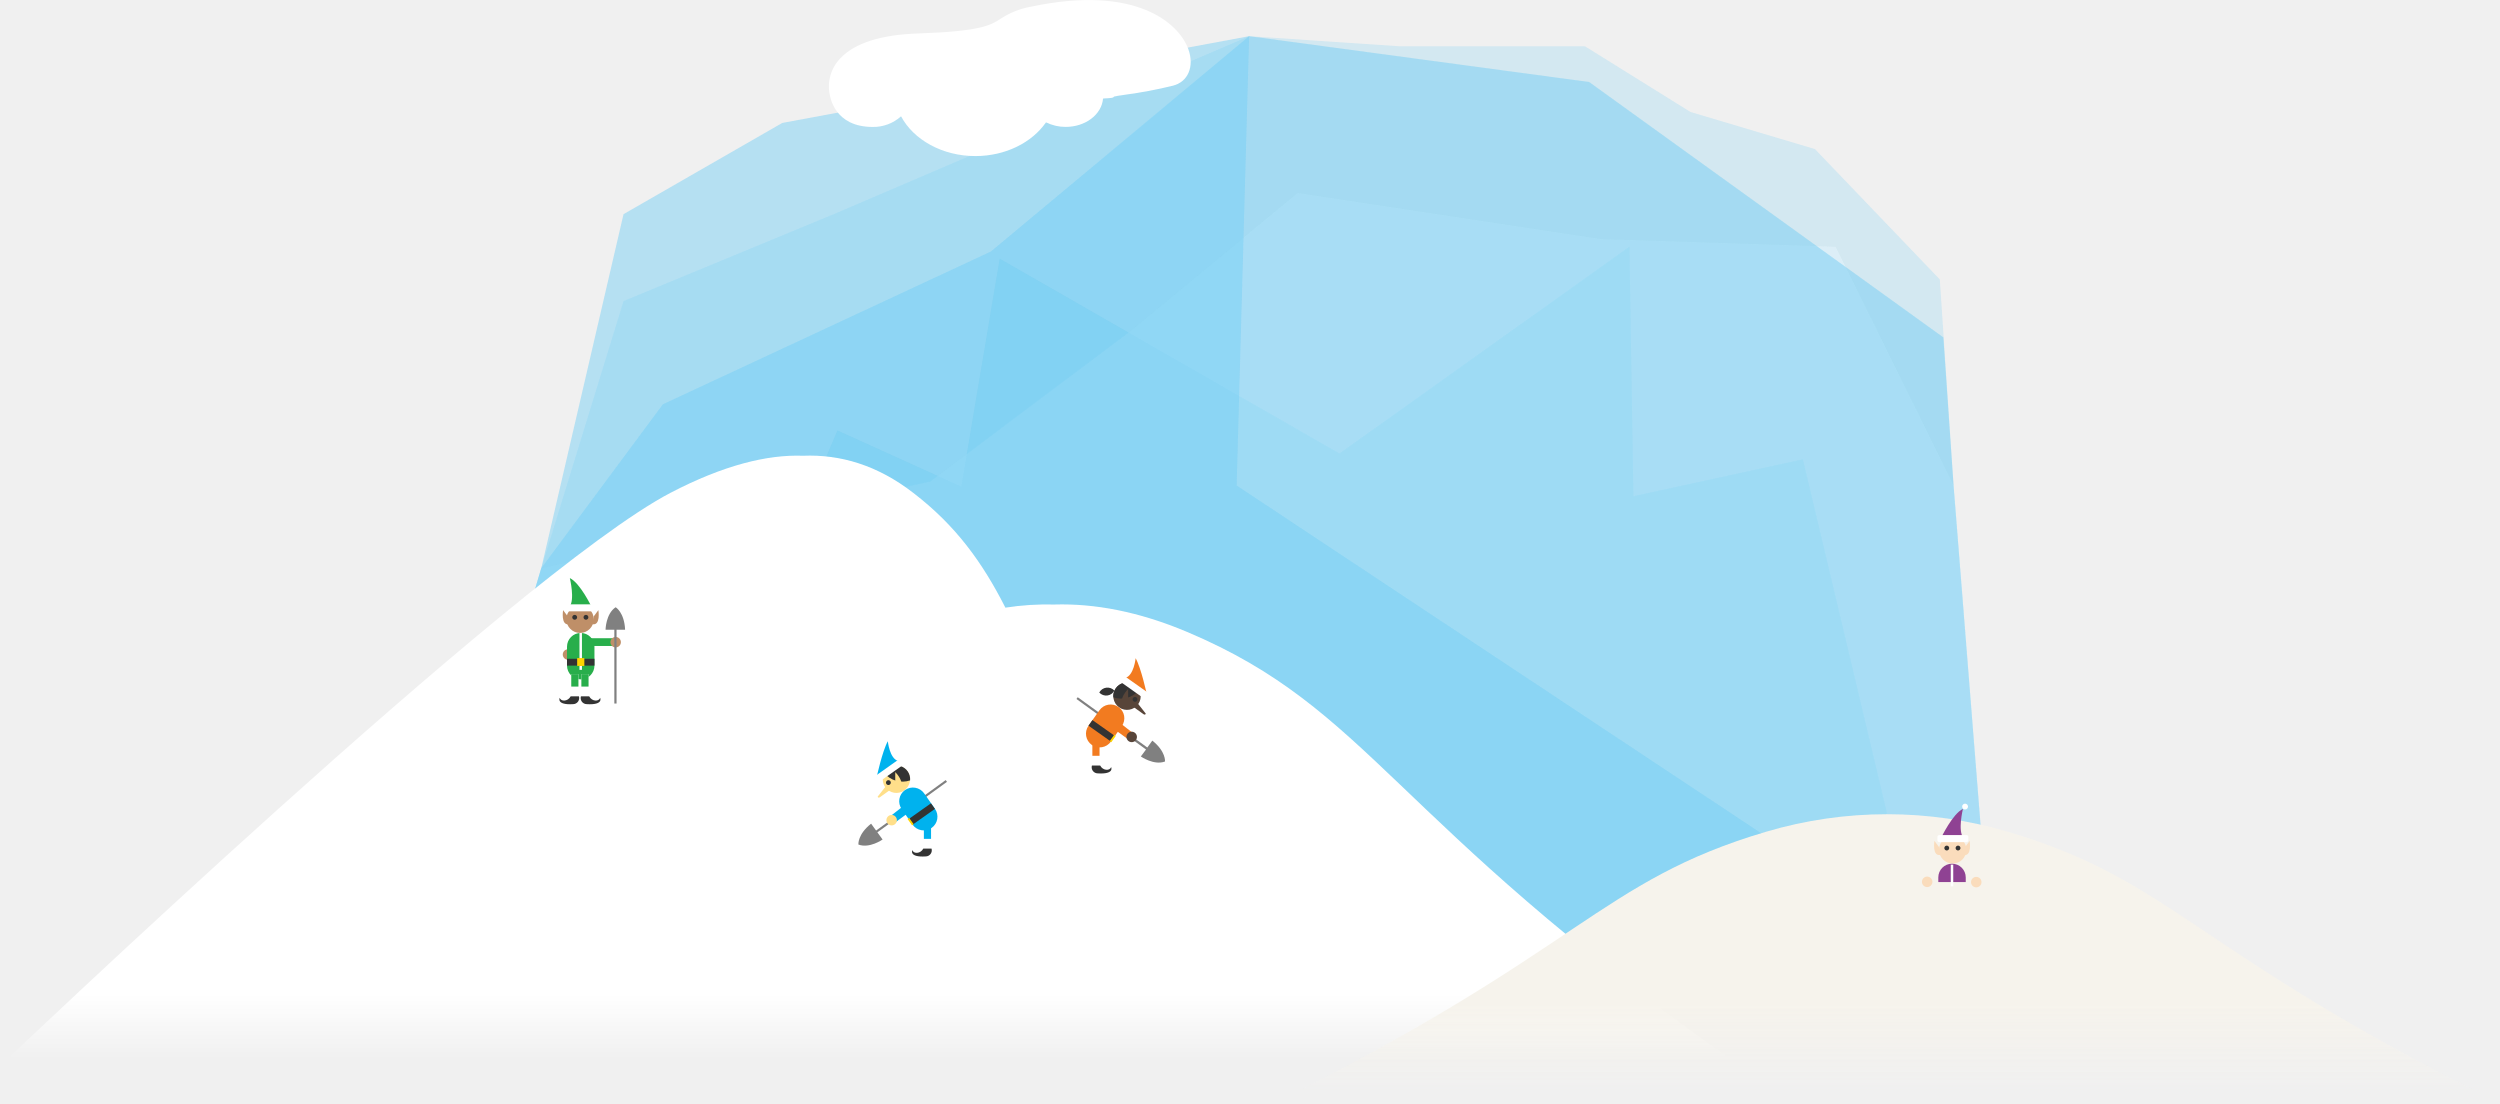
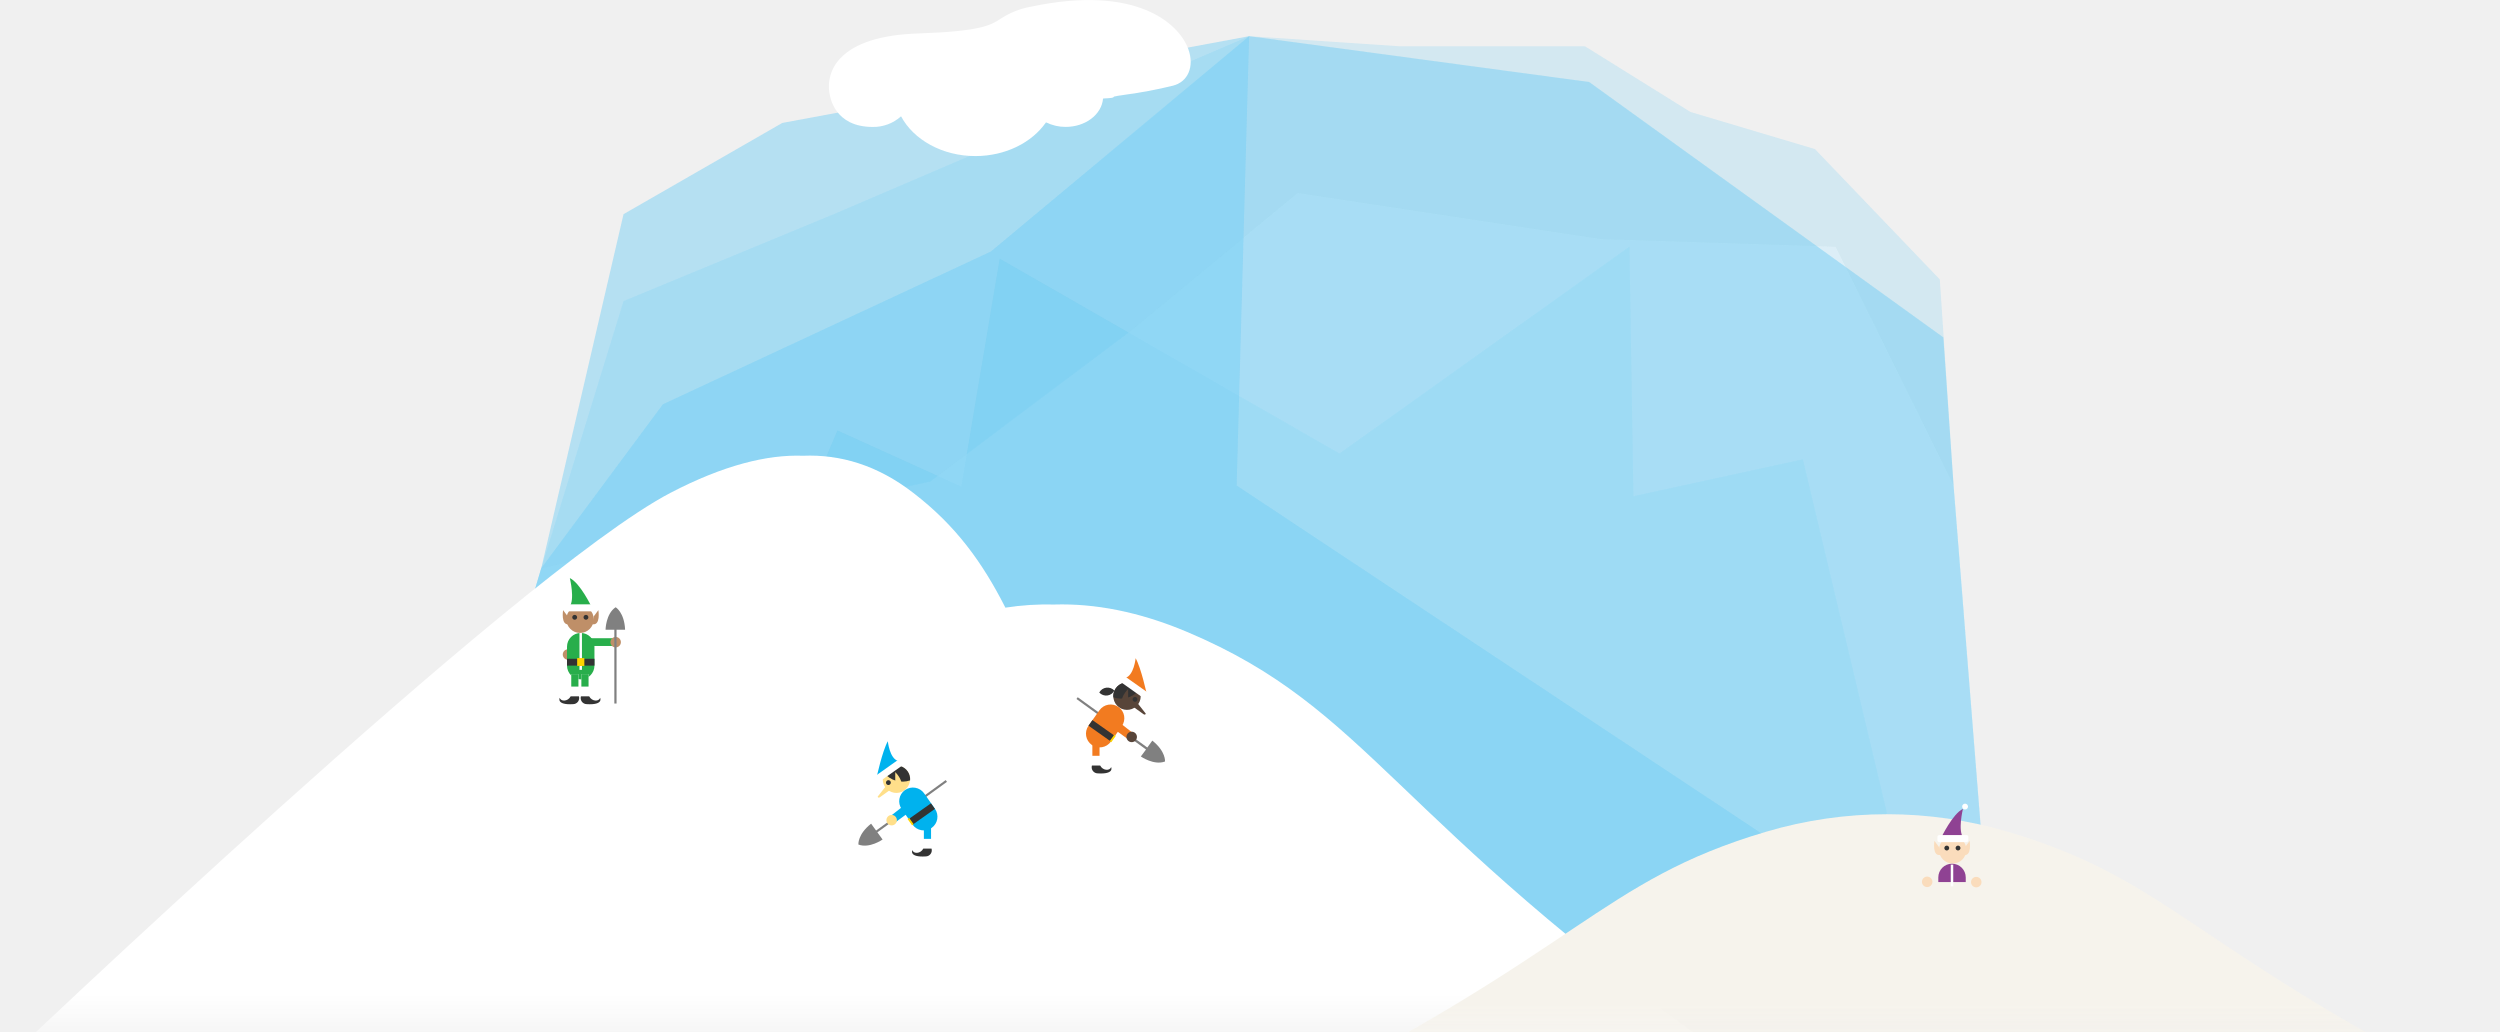
- <svg xmlns="http://www.w3.org/2000/svg" width="605.98" height="267.4" viewBox="0 0 605.98 267.4">
+ <svg xmlns="http://www.w3.org/2000/svg" width="605.98" height="250" viewBox="0 0 605.98 250">
  <defs>
    <style>.cls-1{isolation:isolate}.cls-2,.cls-5,.cls-6,.cls-7{opacity:.5}.cls-3{opacity:.8}.cls-4,.cls-8{opacity:.48}.cls-5,.cls-8{fill:#75cef4}.cls-6{fill:#00bff0;mix-blend-mode:multiply}.cls-7{fill:#e6f6fd}.cls-9{fill:#fff}.cls-10{fill:url(#linear-gradient)}.cls-11{fill:url(#linear-gradient-2)}.cls-12{fill:#fadcbc}.cls-13{fill:#8f4293}.cls-14{fill:#333}.cls-15{fill:#bf8f68}.cls-16{fill:#28ae4b}.cls-17{fill:#ffd400}.cls-18{fill:gray}.cls-19{fill:#00b2ee}.cls-20{fill:#ffdf8a}.cls-21{fill:#f27b20}.cls-22{fill:#584539}.cls-23{opacity:.99}</style>
    <linearGradient id="linear-gradient" x1="132.1" y1="215.51" x2="132.1" y2="256.62" gradientTransform="matrix(-1 0 0 1 341.56 0)" gradientUnits="userSpaceOnUse">
      <stop offset=".07" stop-color="#fff" />
      <stop offset=".62" stop-color="#fff" />
      <stop offset="1" stop-color="#fff" stop-opacity="0" />
    </linearGradient>
    <linearGradient id="linear-gradient-2" x1="-115.81" y1="209.05" x2="-115.81" y2="264.74" gradientTransform="matrix(-1 0 0 1 341.56 0)" gradientUnits="userSpaceOnUse">
      <stop offset=".07" stop-color="#f6f3ec" />
      <stop offset=".62" stop-color="#f6f3ec" />
      <stop offset="1" stop-color="#f6f3ec" stop-opacity="0" />
    </linearGradient>
  </defs>
  <g class="cls-1">
    <g id="slice">
      <g id="_Group_" data-name="&lt;Group&gt;">
        <g id="_Group_2" data-name="&lt;Group&gt;">
          <g id="_Group_3" data-name="&lt;Group&gt;" class="cls-4">
            <path id="_Path_" data-name="&lt;Path&gt;" class="cls-5" d="M483.2 239.3l-9.67-121.64-3.34-49.93-30.26-31.59-30.18-9-25.59-15.93h-45.08l-36.3-2.44-99.99 42.84-51.65 21.36-19.94 64.75-30.5 102.21 382.5-.63z" />
            <path id="_Path_2" data-name="&lt;Path&gt;" class="cls-6" d="M467.32 238.88l-30.31-127.55-41.08 8.94-.96-60.49-70.29 50.14-82.36-47.22-9.31 55.25-30.03-13.61-57.18 135.59 321.52-1.05z" />
          </g>
          <path id="_Path_3" data-name="&lt;Path&gt;" class="cls-7" d="M483.2 239.3l-9.67-121.64-28.58-57.84-56.9-1.85-73.5-11.18-40.63 33.55-48.42 36.36-94.3 21.02-30.5 102.21 382.5-.63z" />
          <path id="_Path_4" data-name="&lt;Path&gt;" class="cls-5" d="M483.2 239.3l-9.67-121.64-2.48-35.88-85.85-61.9-82.42-11.11-62.59 52.19-79.51 37.03-29.48 39.73-30.5 102.21 382.5-.63z" />
          <path id="_Path_5" data-name="&lt;Path&gt;" class="cls-8" d="M483.2 239.3L299.75 117.69l3.03-108.92L189.61 29.8l-38.47 22.11-19.94 85.81-30.5 102.21 382.5-.63z" />
        </g>
        <path class="cls-9" d="M288.07 12c-2.23-6.37-12.74-15.74-38-10.41a19.51 19.51 0 0 0-7.59 3c-2.44 1.56-4.74 3-19.91 3.52-9 .3-15.37 2.31-18.85 6a9.8 9.8 0 0 0-2.59 8.89c.09.31 1.05 7.77 10.39 7.77a10 10 0 0 0 6.89-2.58c3 5.67 10 9.64 18 9.64 7.35 0 13.77-3.31 17.13-8.18a10.61 10.61 0 0 0 4.77 1.11c4.8 0 8.74-3 9.06-6.88 2.3-.1 2.44-.23 2.54-.33a.69.69 0 0 0 .11-.14c.44-.12 1.56-.28 2.64-.44a107.55 107.55 0 0 0 11.6-2.19c3.68-.89 5.28-4.6 3.81-8.78z" />
        <path class="cls-10" d="M162.5 119.47c12.84-6.7 23.45-9.32 32.17-9 8.95-.37 18 2.25 26.7 9 10.32 7.91 16.77 16.87 22.33 27.82a66.27 66.27 0 0 1 11.9-.76c9.65-.28 20.37 1.67 32.16 6.65 44.48 18.78 49.36 45.46 131.16 103.17H297.64l1.3 2H0c.85-.68 125.14-119.35 162.5-138.88z" />
        <path class="cls-11" d="M308.76 267.4c74.43-36.8 78.87-53.82 119.35-65.8a103.1 103.1 0 0 1 58.53 0c40.47 12 44.91 29 119.35 65.8z" />
        <circle class="cls-12" cx="467.13" cy="213.75" r="1.27" />
        <circle class="cls-12" cx="479.03" cy="213.82" r="1.27" />
        <path class="cls-13" d="M470.58 202.95s2.73-5.7 5.22-6.88c0 0-1.31 5.34.12 7z" />
        <path class="cls-12" d="M476.63 206a3.32 3.32 0 0 1-3.32 3.32A3.32 3.32 0 0 1 470 206a3.32 3.32 0 0 1 3.32-3.32 3.32 3.32 0 0 1 3.32 3.32z" />
        <rect class="cls-9" x="469.62" y="202.42" width="7.49" height="1.7" rx=".44" ry=".44" />
        <circle class="cls-14" cx="471.88" cy="205.56" r=".59" />
        <circle class="cls-14" cx="474.61" cy="205.56" r=".59" />
        <path class="cls-13" d="M469.83 213.8v-1.12a3.32 3.32 0 1 1 6.65 0v1.12" />
        <path class="cls-9" d="M472.85 209.58h.6v5.25h-.6z" />
        <circle class="cls-9" cx="476.32" cy="195.51" r=".71" />
        <path class="cls-12" d="M470 205.32l-1.11-1.5s-.63 3.88 1.5 3.4zm6.32 0l1.11-1.5s.63 3.88-1.5 3.4z" />
        <circle class="cls-15" cx="137.68" cy="158.65" r="1.27" />
        <path class="cls-16" d="M143.34 147s-2.73-5.7-5.22-6.88c0 0 1.31 5.34-.12 7z" />
        <path class="cls-15" d="M137.28 150.1a3.32 3.32 0 0 0 3.32 3.32 3.32 3.32 0 0 0 3.32-3.32 3.32 3.32 0 0 0-3.32-3.32 3.32 3.32 0 0 0-3.32 3.32z" />
        <rect class="cls-9" x="136.81" y="146.49" width="7.49" height="1.7" rx=".44" ry=".44" />
        <circle class="cls-14" cx="142.03" cy="149.63" r=".59" />
        <circle class="cls-14" cx="139.3" cy="149.63" r=".59" />
        <path class="cls-16" d="M142.67 154.7h6.63v1.88h-6.63z" />
        <path class="cls-16" d="M137.44 161.34a3.32 3.32 0 1 0 6.65 0v-4.59a3.32 3.32 0 1 0-6.65 0z" />
        <path class="cls-9" d="M142.66 163.4v5.7h-1.74v-5.7" />
        <path class="cls-16" d="M142.66 163.4v3.02h-1.74v-3.02" />
        <path class="cls-14" d="M140.81 168.78h2c.67 1.31 2.41 1.31 2.65.36 0 0 .93 1.8-3.25 1.54a1.48 1.48 0 0 1-1.4-1.9z" />
        <path class="cls-9" d="M138.47 163.4v5.7h1.74v-5.7" />
        <path class="cls-16" d="M138.47 163.4v3.02h1.74v-3.02" />
        <path class="cls-14" d="M140.33 168.78h-2c-.67 1.31-2.41 1.31-2.65.36 0 0-.93 1.8 3.25 1.54a1.48 1.48 0 0 0 1.4-1.9z" />
        <path class="cls-9" d="M140.46 153.43h.6v8.94h-.6z" />
        <path class="cls-14" d="M137.44 159.68h6.65v1.66h-6.65z" />
        <path class="cls-17" d="M139.9 159.52h1.74v1.9h-1.74z" />
        <circle class="cls-9" cx="137.6" cy="139.58" r=".71" />
        <path class="cls-15" d="M143.93 149.39l1.11-1.5s.63 3.88-1.5 3.4zm-6.33 0l-1.11-1.5s-.63 3.88 1.5 3.4z" />
        <circle class="cls-15" cx="149.23" cy="155.66" r="1.27" />
        <path class="cls-18" d="M146.78 152.65s.05-3.88 2.45-5.46c0 0 2.11 1.23 2.29 5.46h-2.07v17.88h-.54v-17.88zm67.15 50.84s-3.17 2.24-5.86 1.22c0 0-.24-2.44 3.08-5.06l1.21 1.67 16.87-12.24.31.43-16.87 12.24z" />
        <path class="cls-19" d="M212.47 188.51s1.38-6.43 2.73-8.84c0 0 .42 4.25 2.54 4.79z" />
        <path class="cls-20" d="M214.57 190.8a3.32 3.32 0 0 0 4.63.79 3.32 3.32 0 0 0 .8-4.59 3.32 3.32 0 0 0-4.63-.79 3.32 3.32 0 0 0-.79 4.63z" />
        <path class="cls-14" d="M214.33 187.37a3.32 3.32 0 0 1 6.27 1.79 5.71 5.71 0 0 1-6.27-1.79z" />
        <path class="cls-20" d="M217 190.14v-3s2.76 2.8.74 3.65z" />
        <rect class="cls-9" x="211.9" y="185.81" width="7.49" height="1.7" rx=".44" ry=".44" transform="rotate(-35.27 215.671 186.67)" />
        <circle class="cls-14" cx="215.34" cy="189.68" r=".59" transform="rotate(-35.27 215.369 189.69)" />
        <path class="cls-19" d="M221.19 199.88a3.32 3.32 0 1 0 5.43-3.84L224 192.3a3.32 3.32 0 1 0-5.43 3.84z" />
        <path class="cls-9" d="M223.94 201.89V206h1.74v-4.11" />
        <path class="cls-19" d="M225.28 199.66c-1.16 0-1.34.58-1.34 1.18v2.49h1.74v-2.81z" />
        <path class="cls-14" d="M225.8 205.69h-2c-.67 1.31-2.41 1.31-2.65.36 0 0-.93 1.8 3.24 1.54a1.48 1.48 0 0 0 1.41-1.9z" />
        <path class="cls-14" transform="rotate(-35.27 223.461 197.303)" d="M220.1 196.46h6.65v1.66h-6.65z" />
        <path class="cls-17" transform="rotate(-35.28 220.721 199.157)" d="M220.49 198.2h.47v1.9h-.47z" />
        <path class="cls-20" d="M214.87 190.39l-2 2.54c-.28.2 0 .6.41.31l3-2.15z" />
        <path class="cls-19" d="M215.98 197.71l3.78-2.96.88 1.93-3.87 2.83-.79-1.8z" />
        <circle class="cls-20" cx="216.13" cy="198.78" r="1.27" transform="rotate(-35.27 216.164 198.793)" />
        <path class="cls-18" d="M276.53 183.36s3.17 2.24 5.86 1.22c0 0 .24-2.44-3.08-5.06l-1.21 1.67L261.23 169l-.31.43 16.87 12.24z" />
        <path class="cls-21" d="M278 168.38s-1.38-6.43-2.73-8.84c0 0-.42 4.25-2.54 4.79z" />
        <path class="cls-22" d="M275.89 170.67a3.32 3.32 0 0 1-4.63.79 3.32 3.32 0 0 1-.79-4.63 3.32 3.32 0 0 1 4.63-.79 3.32 3.32 0 0 1 .79 4.63z" />
        <path class="cls-14" d="M276.13 167.24a3.32 3.32 0 0 0-6.27 1.79 5.71 5.71 0 0 0 6.27-1.79z" />
        <path class="cls-22" d="M273.45 170v-3s-2.76 2.8-.74 3.65z" />
        <rect class="cls-9" x="273.97" y="162.78" width="1.7" height="7.49" rx=".44" ry=".44" transform="rotate(-54.73 274.792 166.526)" />
        <circle class="cls-14" cx="275.13" cy="169.55" r=".59" transform="rotate(-54.73 275.1 169.552)" />
        <path class="cls-21" d="M269.27 179.76a3.32 3.32 0 1 1-5.43-3.84l2.65-3.75a3.32 3.32 0 1 1 5.43 3.84z" />
        <path class="cls-9" d="M266.52 181.76v4.12h-1.74v-4.12" />
        <path class="cls-21" d="M265.18 179.53c1.16 0 1.34.58 1.34 1.18v2.49h-1.74v-2.81z" />
        <path class="cls-14" d="M264.67 185.56h2c.67 1.31 2.41 1.31 2.65.36 0 0 .93 1.8-3.24 1.54a1.48 1.48 0 0 1-1.41-1.9z" />
        <path class="cls-14" transform="rotate(-54.73 267.01 177.16)" d="M266.21 173.84h1.66v6.65h-1.66z" />
        <path class="cls-17" transform="rotate(-54.73 269.708 179.022)" d="M268.79 178.79h1.9v.47h-1.9z" />
        <path class="cls-22" d="M275.59 170.26l2 2.54c.28.2 0 .6-.41.31l-3-2.15z" />
        <path class="cls-21" d="M274.48 177.59l-3.78-2.97-.88 1.94 3.87 2.82.79-1.79z" />
        <circle class="cls-22" cx="274.33" cy="178.65" r="1.27" transform="rotate(-54.73 274.297 178.653)" />
        <path class="cls-14" d="M268.45 168.58a2.27 2.27 0 0 1-2-.72 2.27 2.27 0 0 1 3.67-.46 2.27 2.27 0 0 1-1.67 1.18z" />
      </g>
    </g>
  </g>
</svg>
